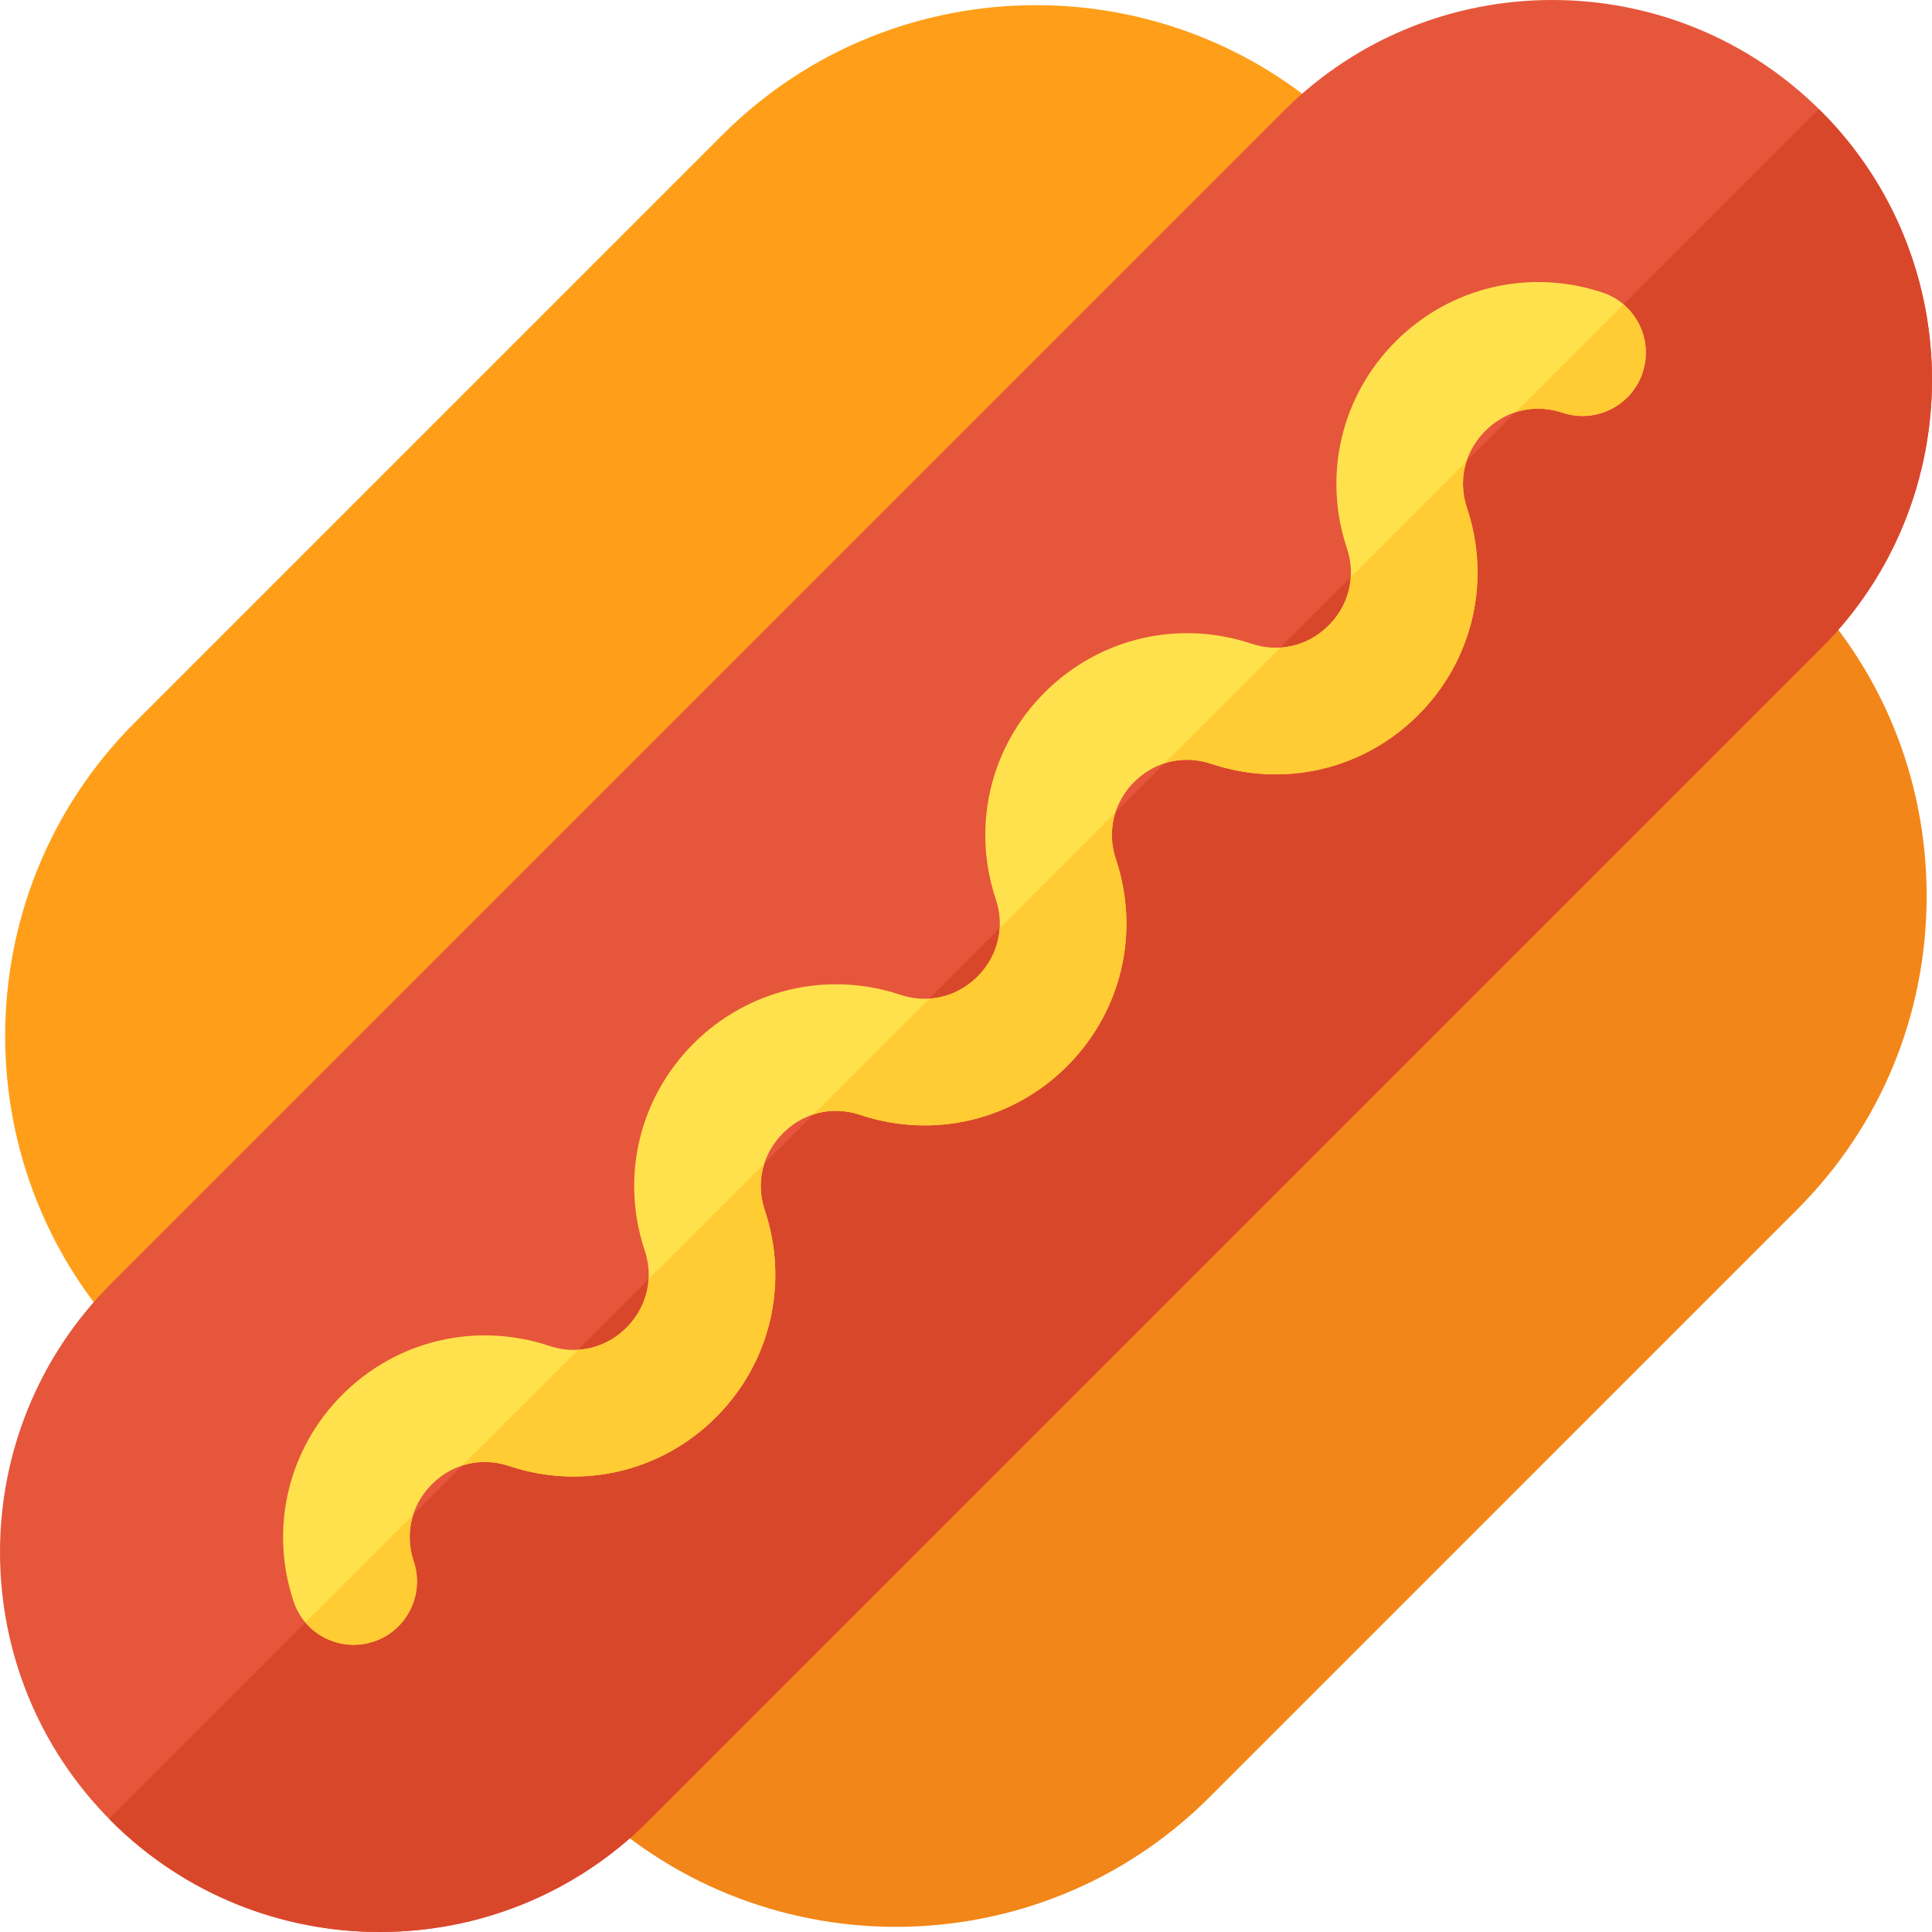
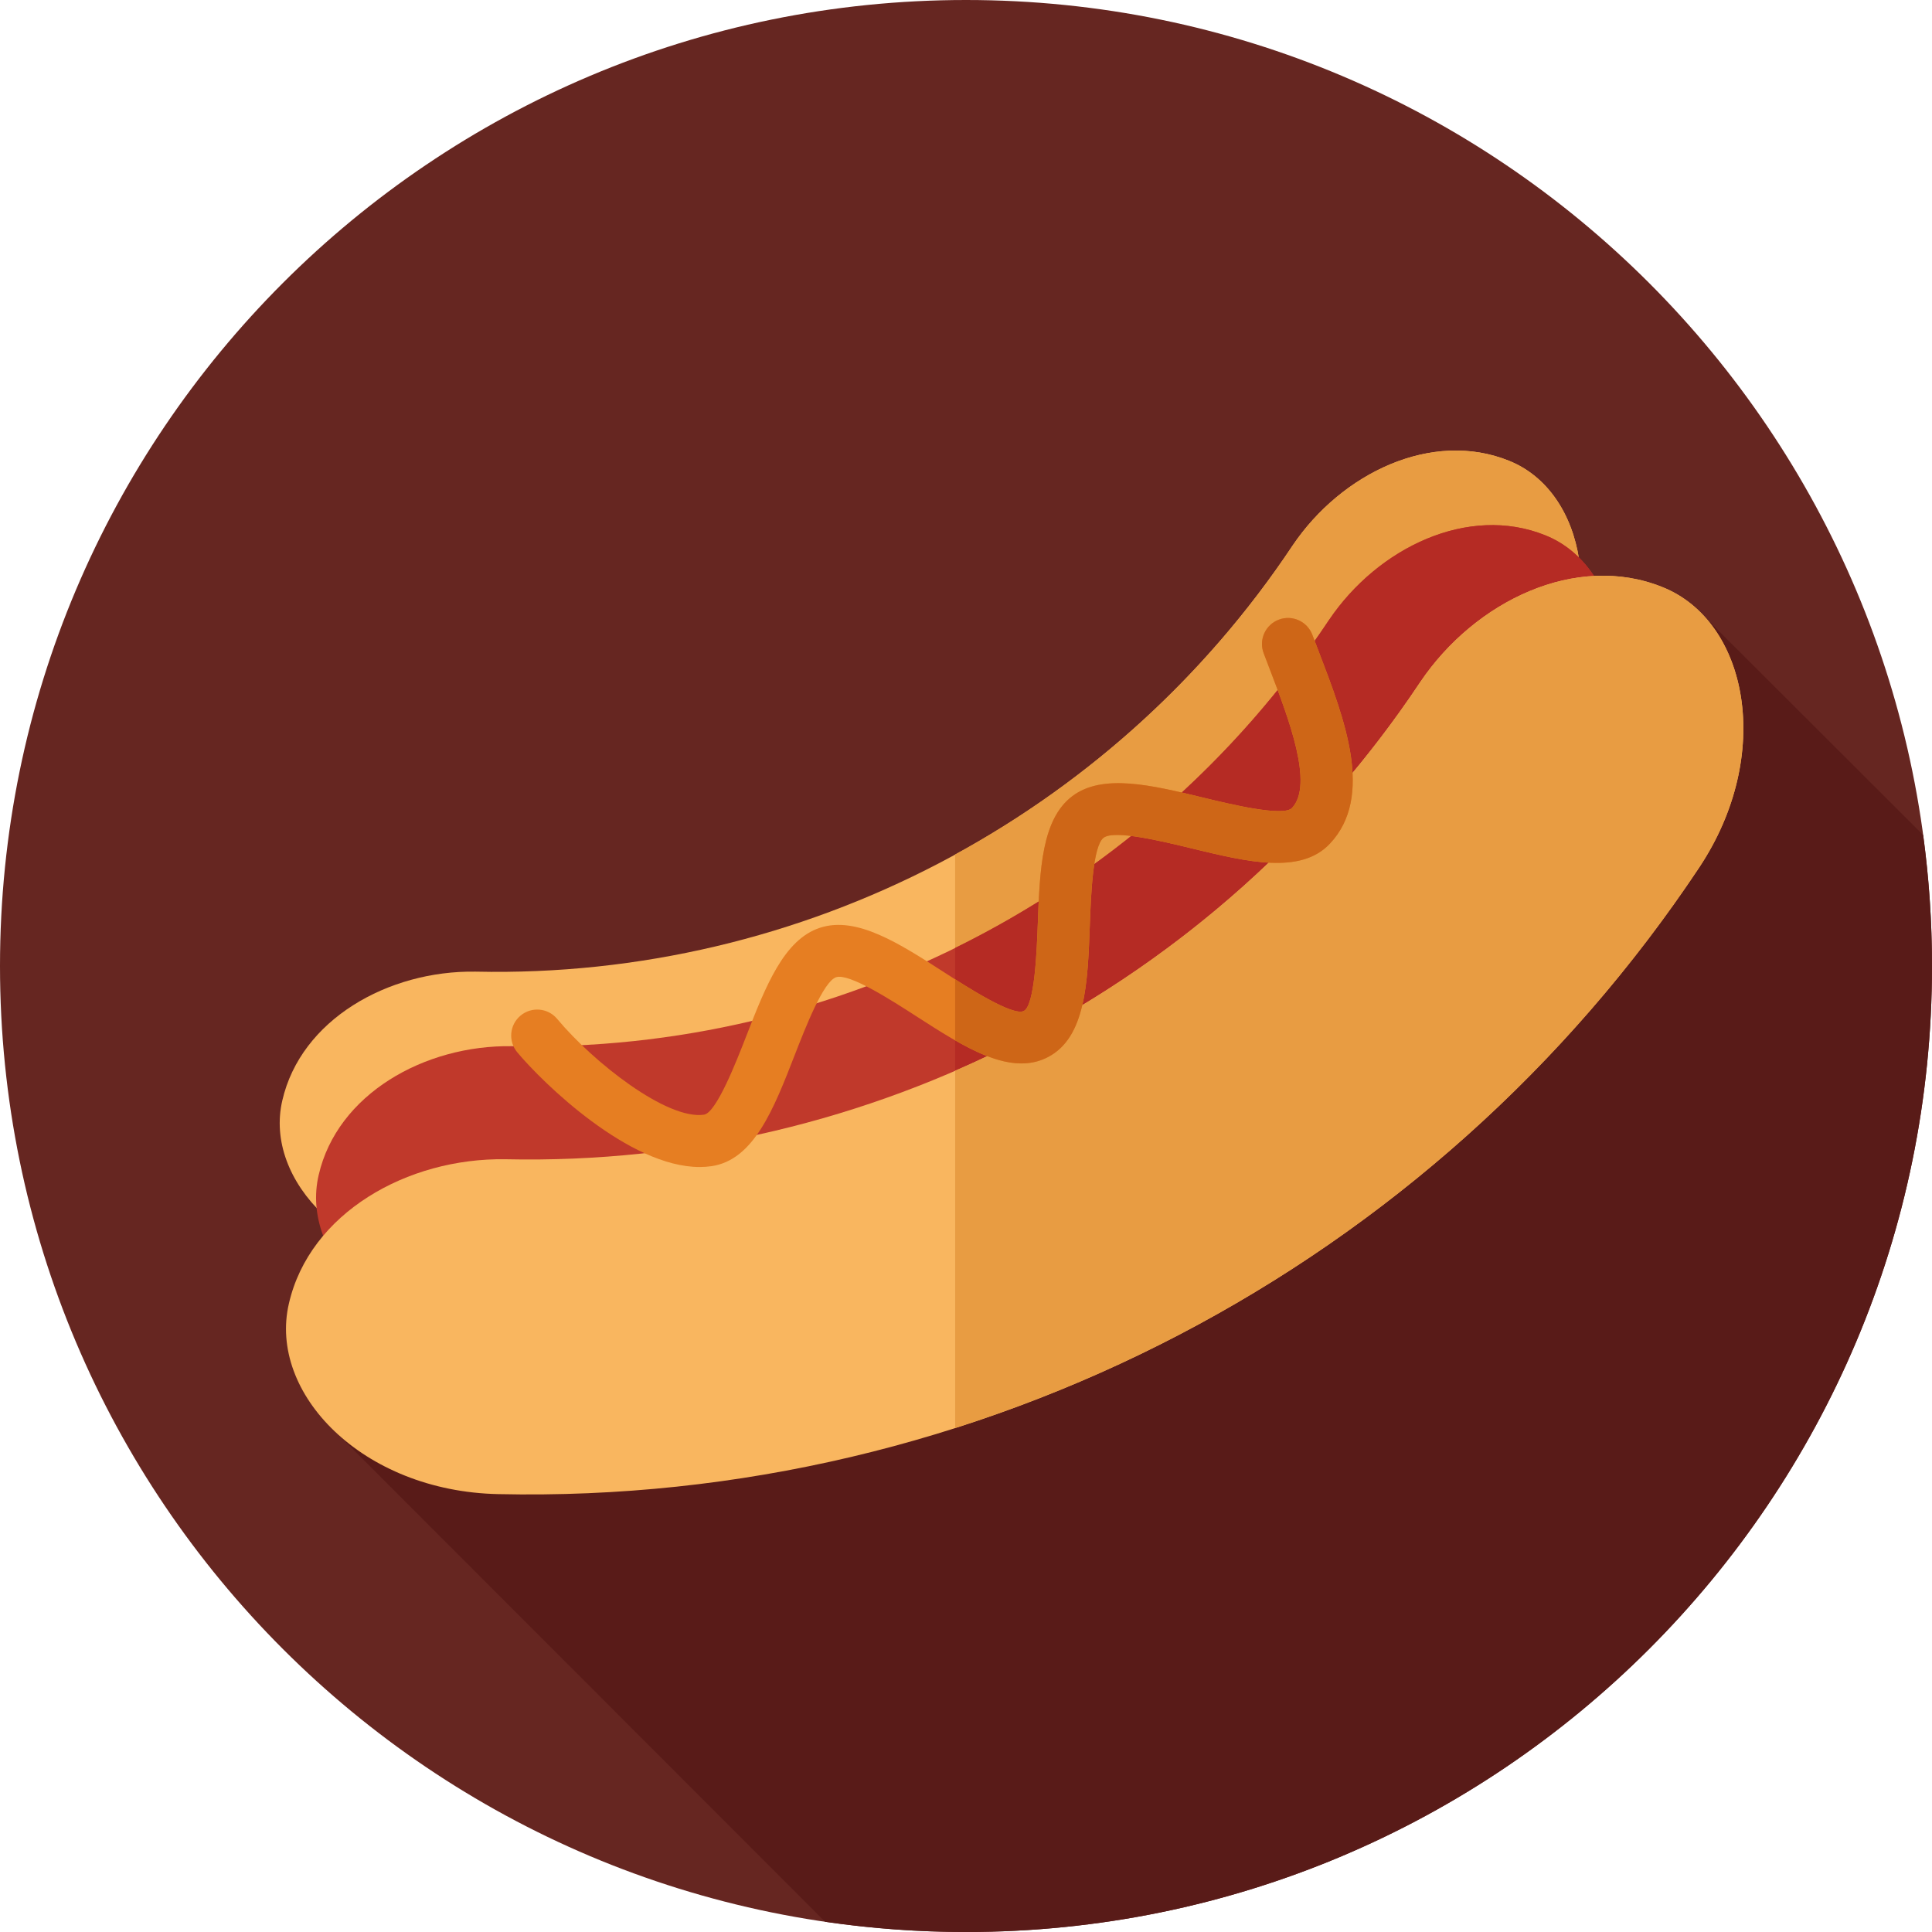
- <svg xmlns="http://www.w3.org/2000/svg" version="1.1" id="Layer_1" x="0px" y="0px" viewBox="0 0 512 512" style="enable-background:new 0 0 512 512;" xml:space="preserve">
-   <path style="fill:#FF9F19;" d="M47.58,362.534L47.58,362.534c-4.447,0-8.719-1.77-11.865-4.917  c-45.802-45.806-45.802-120.332,0-166.133L191.484,35.714c45.791-45.785,120.315-45.806,166.127,0c6.555,6.55,6.555,17.18,0,23.731  L59.444,357.617C56.298,360.764,52.026,362.534,47.58,362.534z" />
-   <path style="fill:#F28618;" d="M237.449,510.634c-30.09,0-60.168-11.444-83.069-34.351c-6.555-6.55-6.555-17.18,0-23.731  l298.167-298.167c6.555-6.555,17.176-6.549,23.731-0.006c22.114,22.109,34.296,51.614,34.296,83.069s-12.183,60.955-34.296,83.064  L320.518,476.284C297.617,499.183,267.528,510.634,237.449,510.634z" />
-   <path style="fill:#E6563A;" d="M482.564,29.435c-39.27-39.248-103.143-39.248-142.413,0.011L29.447,340.162  C9.823,359.786,0,385.574,0,411.351c0,25.789,9.823,51.577,29.447,71.212c19.624,19.624,45.401,29.436,71.19,29.436  s51.566-9.812,71.201-29.436l310.727-310.727C521.812,132.578,521.812,68.705,482.564,29.435z" />
-   <path style="fill:#D9472B;" d="M482.564,171.837L171.838,482.564c-19.635,19.624-45.412,29.436-71.201,29.436  s-51.566-9.812-71.19-29.436c-0.201-0.201-0.358-0.414-0.548-0.604l52.013-52.002l28.619-28.63l43.622-43.622l18.729-18.729  l136.674-136.674l30.678-30.678l18.74-18.74l30.678-30.678l12.956-12.956l80.353-80.353c0.19,0.19,0.403,0.347,0.604,0.537  C521.812,68.705,521.812,132.578,482.564,171.837z" />
-   <path style="fill:#FFE14D;" d="M435.295,98.768c-2.931,8.794-12.464,13.538-21.224,10.606c-4.218-1.399-8.525-1.41-12.464-0.123  c-2.942,0.951-5.672,2.629-7.999,4.956c-2.327,2.327-3.994,5.046-4.945,7.977l-0.011,0.011c-1.287,3.949-1.287,8.268,0.123,12.475  c6.456,19.367,1.499,40.378-12.933,54.81c-14.444,14.444-35.444,19.411-54.822,12.945c-4.218-1.41-8.525-1.41-12.464-0.123  l-0.011,0.011c-2.931,0.94-5.661,2.607-7.988,4.934c-2.327,2.327-3.983,5.057-4.934,7.977c-1.298,3.949-1.298,8.279,0.101,12.497  c6.467,19.367,1.499,40.367-12.933,54.81c-14.433,14.433-35.399,19.389-54.81,12.933c-4.218-1.41-8.537-1.41-12.475-0.123  c-2.931,0.951-5.661,2.618-7.988,4.956c-2.327,2.327-3.994,5.046-4.945,7.977v0.011c-1.298,3.938-1.298,8.257,0.112,12.475  c6.456,19.367,1.499,40.378-12.933,54.81c-14.433,14.444-35.433,19.4-54.822,12.933c-4.196-1.398-8.525-1.398-12.486-0.101  l-0.011,0.011c-2.92,0.94-5.639,2.596-7.966,4.923c-2.327,2.327-3.994,5.046-4.934,7.977v0.011  c-1.298,3.949-1.298,8.268,0.112,12.486c2.92,8.783-1.835,18.293-10.617,21.224c-1.768,0.582-3.547,0.861-5.303,0.861  c-4.934,0-9.644-2.193-12.81-5.941l-0.011-0.011c-1.343-1.589-2.405-3.446-3.099-5.527c-6.456-19.378-1.499-40.378,12.933-54.822  c14.444-14.433,35.421-19.367,54.822-12.922c2.529,0.839,5.091,1.175,7.586,1.029c4.766-0.269,9.286-2.271,12.877-5.863  c3.58-3.58,5.594-8.111,5.863-12.878c0.145-2.495-0.201-5.068-1.04-7.597c-6.456-19.367-1.499-40.367,12.945-54.81  c14.444-14.433,35.455-19.378,54.81-12.933c2.517,0.839,5.091,1.175,7.597,1.029c4.755-0.28,9.286-2.282,12.866-5.863  c3.58-3.591,5.583-8.1,5.863-12.866c0.145-2.495-0.19-5.068-1.029-7.597c-6.456-19.367-1.499-40.378,12.933-54.81  c14.455-14.433,35.466-19.389,54.81-12.933c2.54,0.839,5.102,1.186,7.597,1.04c4.766-0.269,9.286-2.294,12.866-5.874  c3.58-3.58,5.605-8.1,5.874-12.866c0.145-2.495-0.19-5.068-1.04-7.597c-6.456-19.378-1.499-40.378,12.933-54.822  c14.455-14.433,35.466-19.389,54.822-12.933c2.193,0.727,4.14,1.868,5.773,3.312C435.373,85.174,437.499,92.167,435.295,98.768z" />
+ <svg xmlns="http://www.w3.org/2000/svg" version="1.1" id="Layer_1" x="0px" y="0px" viewBox="0 0 297 297" style="enable-background:new 0 0 297 297;" xml:space="preserve">
  <g>
-     <path style="fill:#FFCC33;" d="M189.75,375.572c-14.433,14.444-35.433,19.4-54.822,12.933c-4.196-1.398-8.514-1.398-12.475-0.101   l30.7-30.7c4.766-0.268,9.275-2.271,12.866-5.863c3.58-3.58,5.594-8.1,5.863-12.866l30.689-30.689   c-1.298,3.938-1.298,8.257,0.112,12.475C209.139,340.128,204.182,361.139,189.75,375.572z" />
-     <path style="fill:#FFCC33;" d="M99.026,435.036c-1.768,0.582-3.547,0.861-5.303,0.861c-4.934,0-9.644-2.193-12.81-5.941   l28.619-28.63c-1.298,3.949-1.298,8.268,0.112,12.486C112.563,422.595,107.808,432.105,99.026,435.036z" />
-     <path style="fill:#FFCC33;" d="M282.79,282.532c-14.433,14.433-35.399,19.389-54.81,12.933c-4.229-1.41-8.536-1.41-12.475-0.112   l30.7-30.7c4.755-0.28,9.275-2.282,12.855-5.863c3.58-3.591,5.583-8.089,5.863-12.855l30.7-30.7   c-1.298,3.949-1.298,8.268,0.101,12.486C302.19,247.088,297.222,268.088,282.79,282.532z" />
-     <path style="fill:#FFCC33;" d="M435.295,98.768c-2.931,8.794-12.464,13.538-21.224,10.606c-4.218-1.399-8.525-1.41-12.464-0.123   l28.608-28.608c0.078,0.078,0.157,0.134,0.246,0.201C435.373,85.174,437.499,92.167,435.295,98.768z" />
-     <path style="fill:#FFCC33;" d="M375.841,189.481c-14.444,14.444-35.444,19.411-54.822,12.945c-4.218-1.41-8.525-1.41-12.464-0.123   l30.678-30.678c4.766-0.269,9.286-2.294,12.866-5.874c3.58-3.58,5.605-8.1,5.874-12.866l30.678-30.678   c-1.287,3.949-1.287,8.257,0.123,12.464C395.23,154.037,390.274,175.048,375.841,189.481z" />
+     <g>
+       <g>
+         <circle style="fill:#662621;" cx="148.5" cy="148.5" r="148.5" />
+       </g>
+     </g>
+     <path style="fill:#591B18;" d="M295.635,128.362l-33.35-33.302L52.173,220.702l74.662,74.72C133.908,296.456,141.14,297,148.5,297   c82.014,0,148.5-66.486,148.5-148.5C297,141.669,296.529,134.948,295.635,128.362z" />
+     <g>
+       <path style="fill:#F9B65F;" d="M236.978,109.351c-36.54,54.913-98.916,87.447-164.859,85.986    c-18.638-0.397-31.601-13.842-28.718-26.171l0,0c2.853-12.404,16.236-20.006,29.714-19.799    c50.237,1.113,97.758-23.672,125.595-65.507c7.543-11.172,21.435-17.796,33.241-13.037l0,0    C243.711,75.516,247.319,93.839,236.978,109.351z" />
+     </g>
+     <g>
+       <path style="fill:#E89C42;" d="M231.951,70.824c-11.806-4.759-25.697,1.865-33.241,13.037    c-13.374,20.098-31.298,36.247-51.877,47.494V182c36.246-14.242,67.961-39.31,90.144-72.648    C247.319,93.839,243.711,75.516,231.951,70.824z" />
+     </g>
+     <g>
+       <path style="fill:#C0392B;" d="M242.567,120.811c-36.54,54.913-98.916,87.447-164.859,85.986    C59.07,206.4,46.107,192.955,48.99,180.626l0,0c2.853-12.404,16.236-20.006,29.714-19.799    c50.237,1.113,97.758-23.672,125.595-65.507c7.543-11.172,21.435-17.796,33.241-13.037l0,0    C249.3,86.976,252.908,105.299,242.567,120.811z" />
+     </g>
+     <g>
+       <path style="fill:#B52B24;" d="M237.54,82.284c-11.806-4.759-25.697,1.865-33.241,13.037    c-14.571,21.898-34.541,39.112-57.465,50.399v49.837c38.571-13.797,72.417-39.704,95.733-74.745    C252.907,105.299,249.3,86.976,237.54,82.284z" />
+     </g>
+     <g>
+       <path style="fill:#F9B65F;" d="M261.186,133.396c-40.918,61.493-110.769,97.925-184.613,96.289    c-20.872-0.445-35.387-15.501-32.159-29.307l0,0c3.195-13.89,18.182-22.403,33.274-22.171    c56.257,1.246,109.472-26.509,140.645-73.356c8.447-12.51,24.003-19.928,37.224-14.599l0,0    C268.725,95.506,272.765,116.025,261.186,133.396z" />
+     </g>
+     <g>
+       <path style="fill:#E89C42;" d="M255.556,90.252c-13.22-5.329-28.776,2.088-37.224,14.599    c-17.814,26.772-42.833,47.293-71.498,59.746v54.918c46.152-14.716,86.81-44.728,114.352-86.118    C272.765,116.025,268.725,95.506,255.556,90.252z" />
+     </g>
+     <g>
+       <path style="fill:#E67E22;" d="M107.549,179.401c-10.813,0-24.044-12.854-28.037-17.641c-1.415-1.696-1.188-4.219,0.509-5.634    c1.696-1.416,4.22-1.188,5.634,0.509c5.598,6.711,16.886,15.552,22.565,14.721c1.908-0.281,5.008-8.247,6.498-12.076    c2.974-7.641,5.782-14.857,11.355-16.665c5.609-1.818,12.146,2.392,19.064,6.851c3.436,2.212,10.595,6.828,12.259,5.942    c1.678-0.874,1.992-9.371,2.143-13.454c0.304-8.227,0.591-15.996,5.292-19.554c4.673-3.535,12.199-1.708,20.166,0.226    c3.992,0.969,12.296,2.984,13.621,1.581c3.383-3.593-0.522-13.773-3.374-21.207c-0.337-0.878-0.669-1.744-0.987-2.591    c-0.778-2.067,0.267-4.374,2.334-5.152c2.066-0.781,4.374,0.267,5.152,2.334c0.313,0.832,0.64,1.682,0.971,2.544    c4.01,10.455,8.556,22.305,1.729,29.557c-4.512,4.79-12.681,2.809-21.333,0.708c-4.414-1.071-11.807-2.865-13.45-1.62    c-1.675,1.268-1.957,8.906-2.126,13.47c-0.327,8.859-0.636,17.228-6.437,20.253c-5.802,3.026-12.84-1.511-20.291-6.312    c-3.841-2.475-10.28-6.609-12.264-5.966c-1.963,0.637-4.721,7.724-6.369,11.957c-3.229,8.296-6.277,16.132-12.789,17.089    C108.782,179.359,108.168,179.401,107.549,179.401z" />
+     </g>
+     <g>
+       <path style="fill:#CE6617;" d="M202.714,100.135c-0.331-0.862-0.657-1.712-0.971-2.544c-0.778-2.067-3.086-3.115-5.152-2.334    c-2.067,0.778-3.112,3.085-2.334,5.152c0.318,0.847,0.65,1.713,0.987,2.591c2.852,7.434,6.757,17.614,3.374,21.207    c-1.325,1.403-9.629-0.612-13.621-1.581c-7.967-1.934-15.493-3.761-20.166-0.226c-4.701,3.558-4.988,11.327-5.292,19.554    c-0.15,4.083-0.465,12.58-2.143,13.454c-1.424,0.758-6.868-2.511-10.563-4.857v9.378c5.195,2.978,10.055,4.768,14.263,2.573    c5.801-3.025,6.109-11.394,6.437-20.253c0.169-4.563,0.451-12.202,2.126-13.47c1.644-1.245,9.036,0.549,13.45,1.62    c8.652,2.101,16.821,4.082,21.333-0.708C211.27,122.439,206.724,110.59,202.714,100.135z" />
+     </g>
  </g>
  <g>
</g>
  <g>
</g>
  <g>
</g>
  <g>
</g>
  <g>
</g>
  <g>
</g>
  <g>
</g>
  <g>
</g>
  <g>
</g>
  <g>
</g>
  <g>
</g>
  <g>
</g>
  <g>
</g>
  <g>
</g>
  <g>
</g>
</svg>
